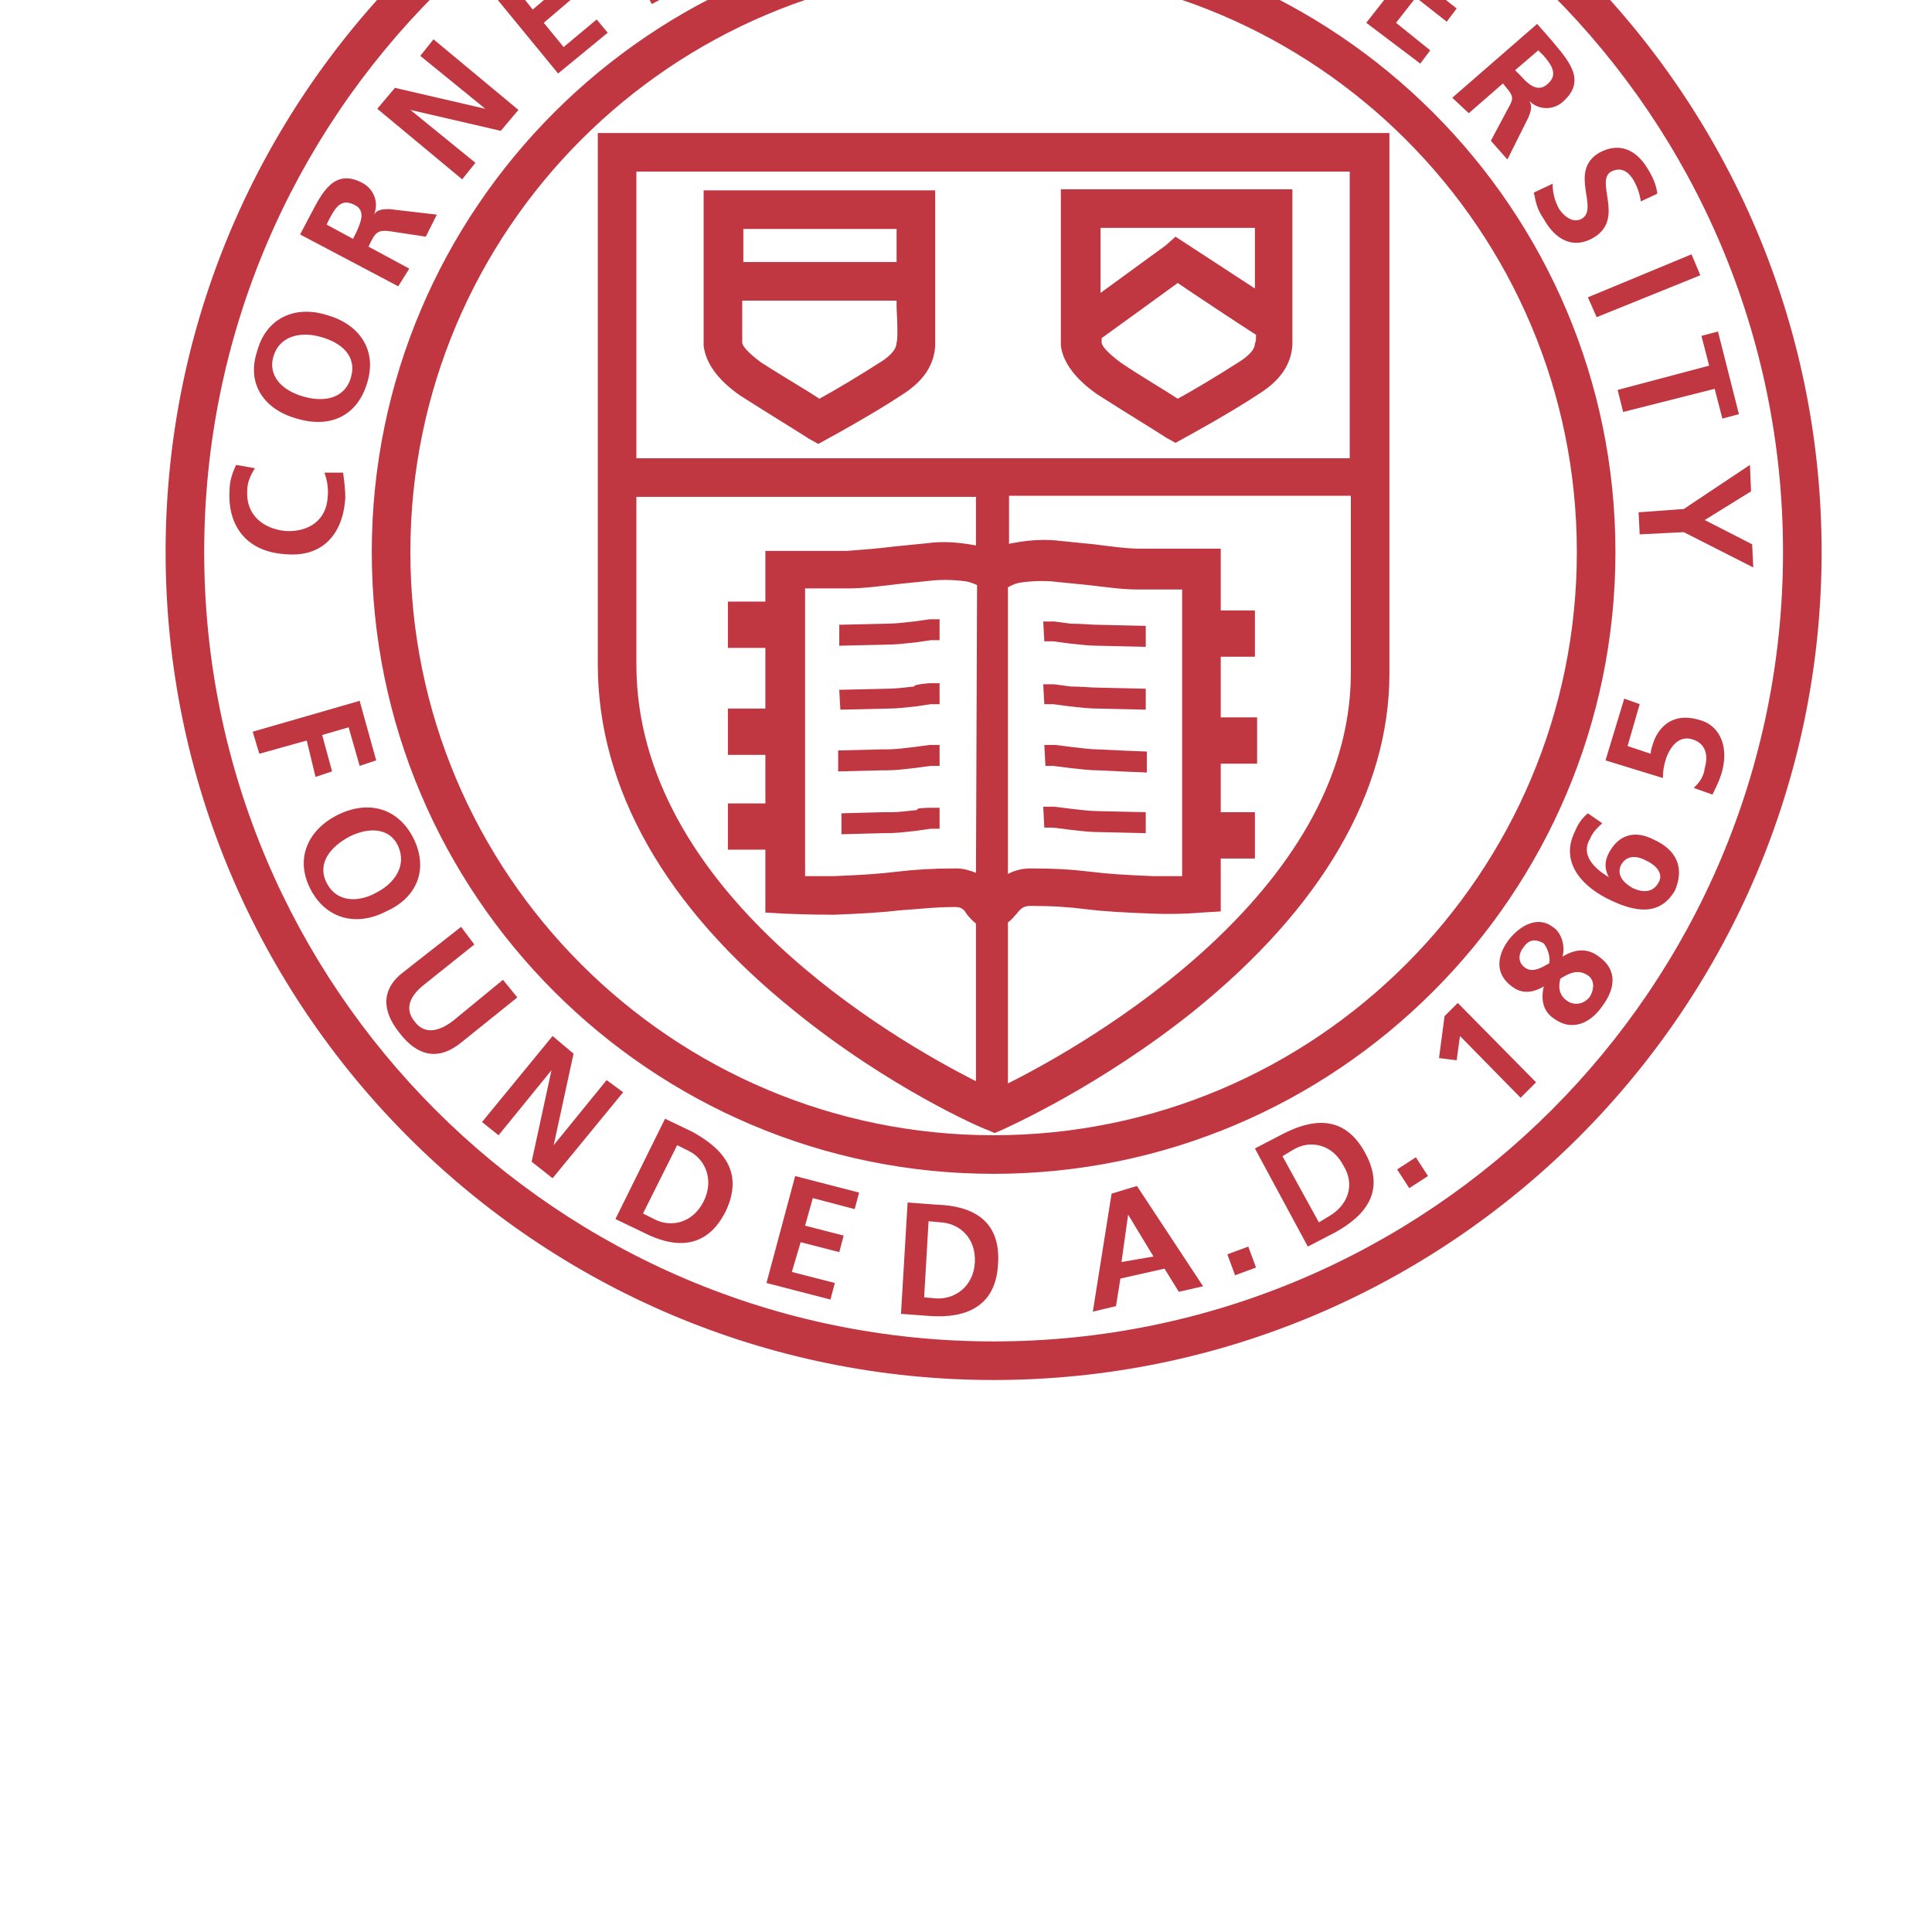
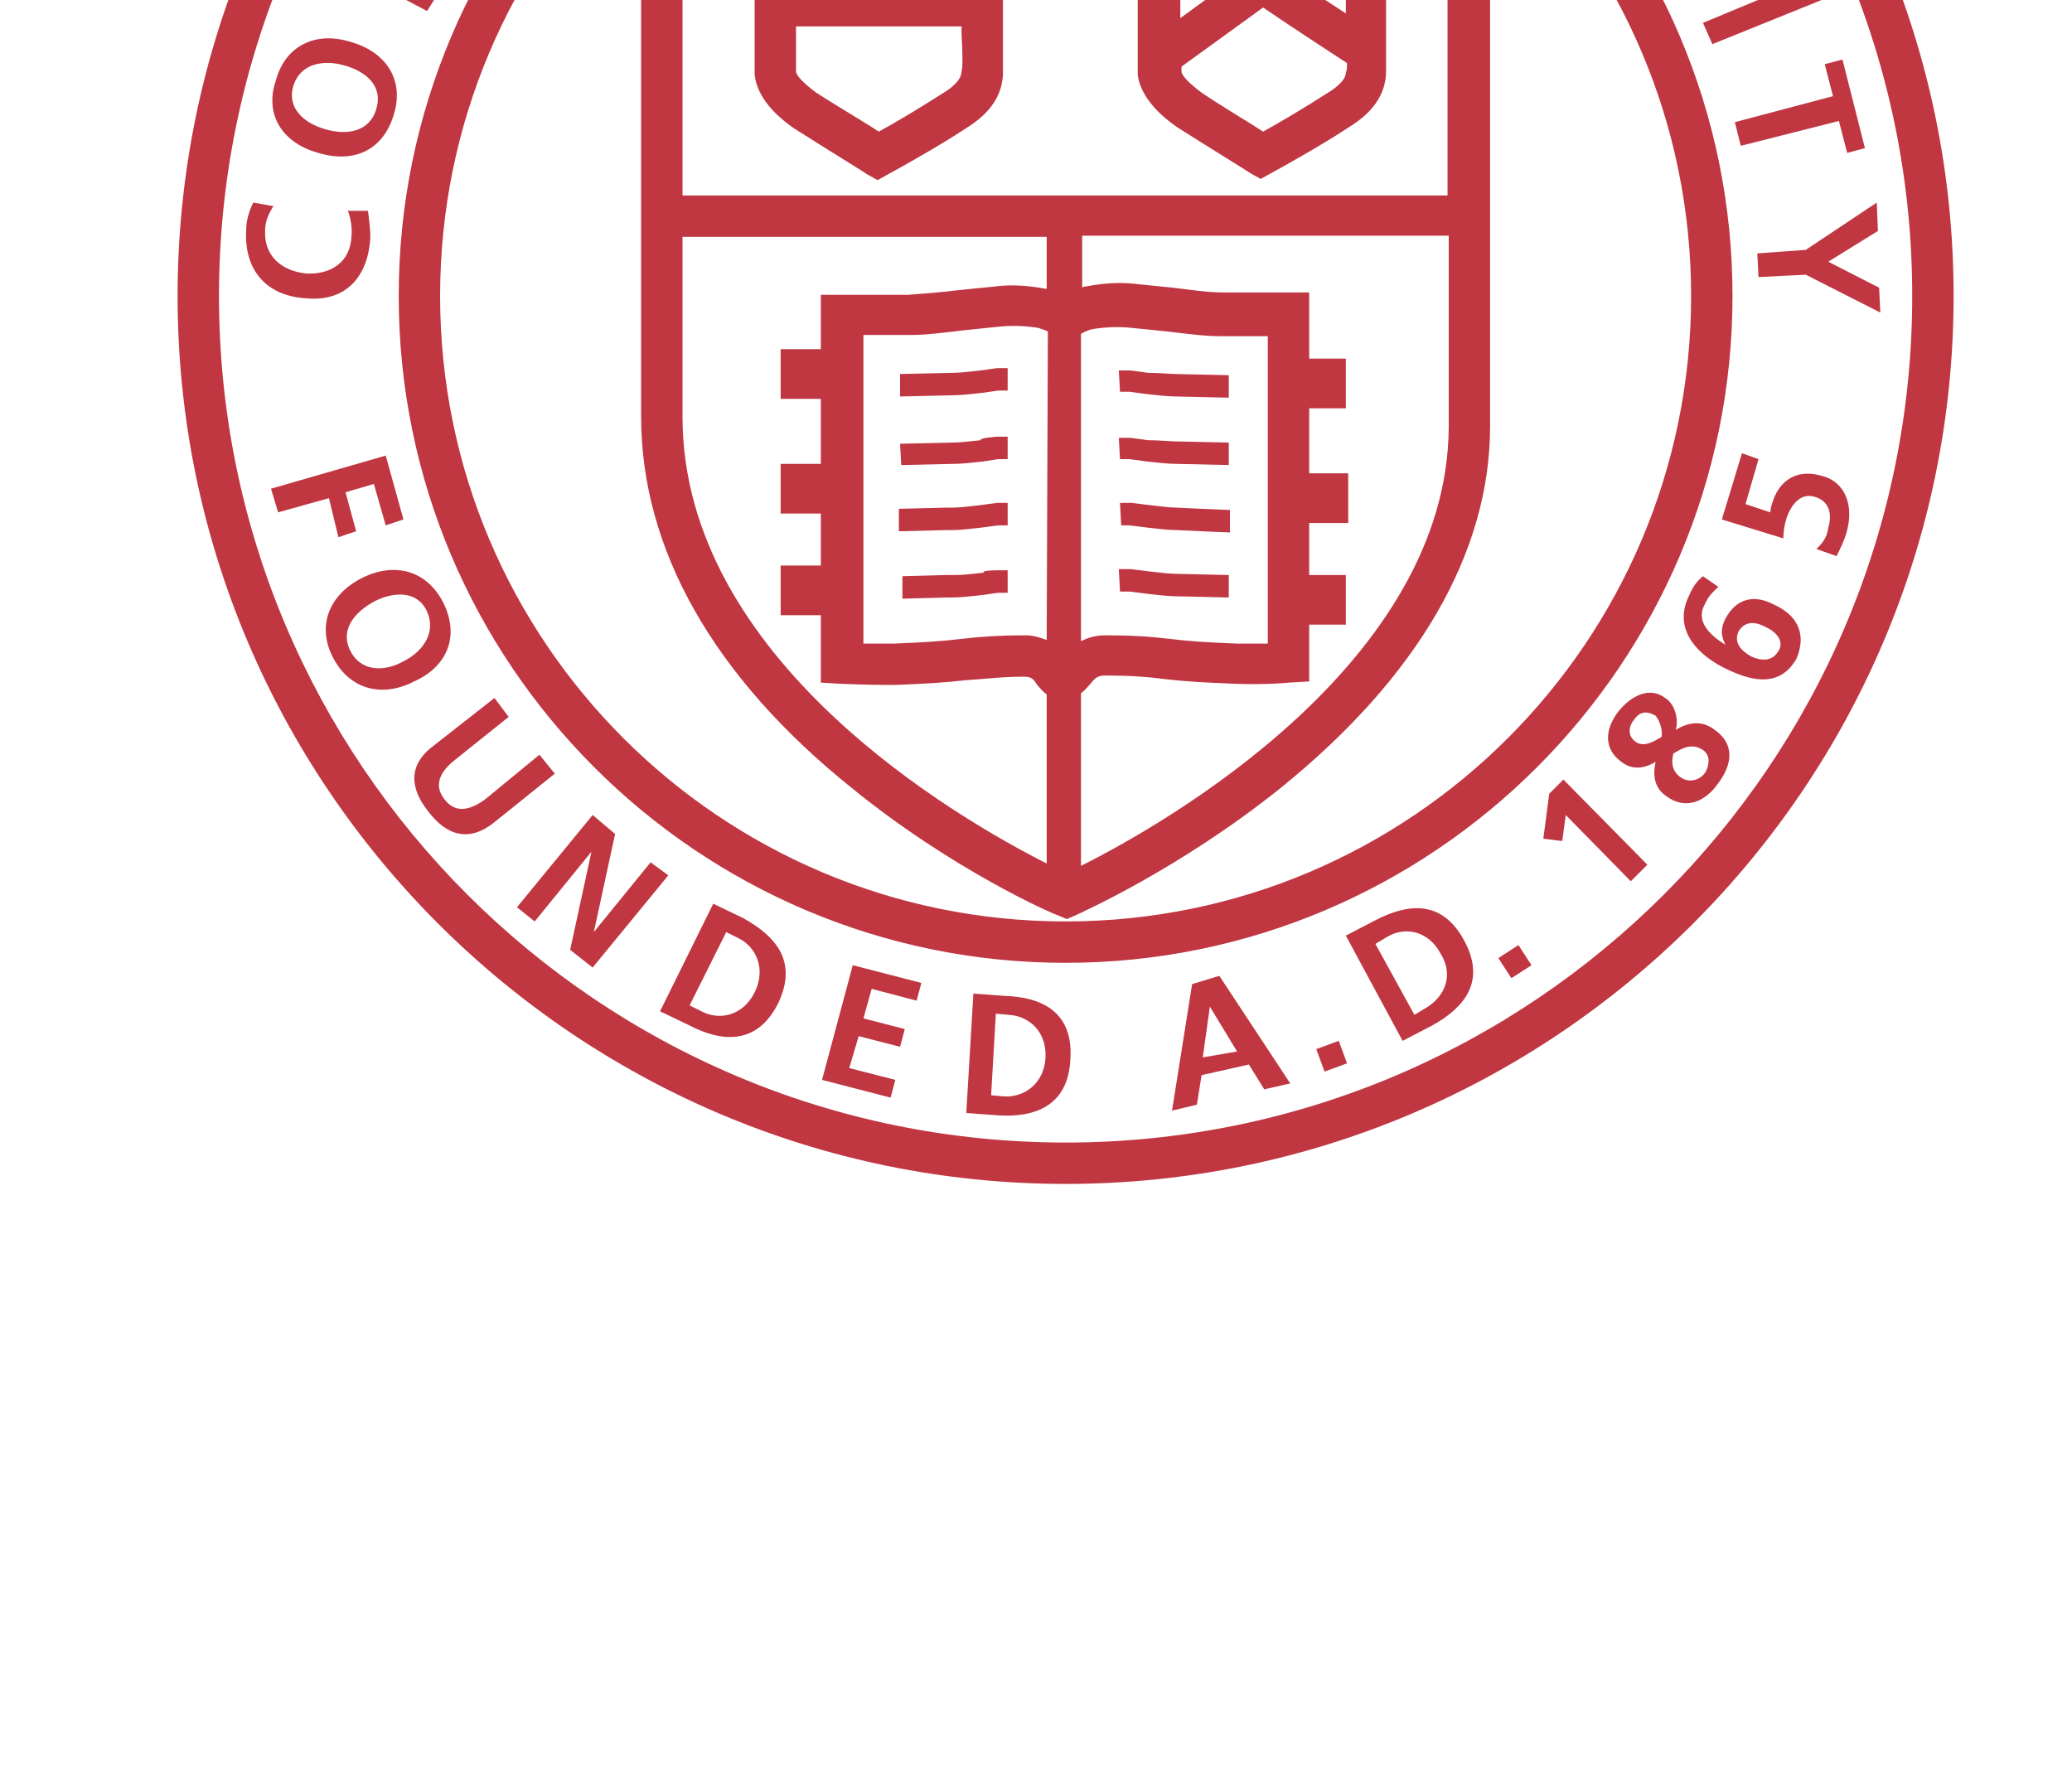
- <svg xmlns="http://www.w3.org/2000/svg" clip-rule="evenodd" fill-rule="evenodd" stroke-linejoin="round" stroke-miterlimit="1.414" viewBox="100 100 350 350">
+ <svg xmlns="http://www.w3.org/2000/svg" clip-rule="evenodd" fill-rule="evenodd" stroke-linejoin="round" stroke-miterlimit="1.414" viewBox="100 150 350 300">
  <path d="m224 89.145c-43.47 0-78.855 35.385-78.855 78.855s35.385 78.855 78.855 78.855 78.855-35.385 78.855-78.855-35.385-78.855-78.855-78.855zm0 154.035c-41.475 0-75.18-33.705-75.18-75.18s33.705-75.18 75.18-75.18 75.18 33.705 75.18 75.18-33.705 75.18-75.18 75.18zm0-134.4c-32.655 0-59.22 26.565-59.22 59.22s26.565 59.22 59.22 59.22 59.22-26.565 59.22-59.22-26.565-59.22-59.22-59.22zm0 114.765c-30.66 0-55.545-24.885-55.545-55.545s24.885-55.545 55.545-55.545 55.545 24.885 55.545 55.545-24.885 55.545-55.545 55.545zm-37.695-95.445v50.61c0 11.76 6.405 23.1 18.69 32.97 9.03 7.35 17.955 11.235 18.375 11.34l.735.315.735-.315c.42-.21 9.24-4.095 18.27-11.34 12.075-9.765 18.585-20.79 18.585-32.13v-51.45zm71.61 3.675v27.3h-67.935v-27.3zm-15.96 67.095h-2.73c-2.625-.105-4.305-.21-5.985-.42-1.785-.21-3.36-.315-5.67-.315-.945 0-1.575.21-2.205.525v-27.3c.21-.105.525-.315 1.05-.42 0 0 1.68-.315 3.465-.105l3.15.315c1.785.21 3.255.42 4.725.42h4.2zm-19.635-.315c-.525-.21-1.155-.42-1.89-.42-2.205 0-3.885.105-5.67.315-1.68.21-3.465.315-5.985.42h-2.73v-27.405h4.2c1.365 0 2.94-.21 4.725-.42l3.045-.315c1.89-.21 3.57.105 3.57.105.315.105.63.21.84.315zm-32.34-19.845v-15.96h32.34v4.62c-.21 0-2.31-.525-4.62-.21l-3.15.315c-1.68.21-3.15.315-4.515.42h-3.99-3.78v4.83h-3.57v4.41h3.57v5.775h-3.57v4.41h3.57v4.62h-3.57v4.41h3.57v5.985l1.785.105c.105 0 2.205.105 4.725.105 2.73-.105 4.515-.21 6.3-.42 1.68-.105 3.255-.315 5.25-.315.63 0 .84.21 1.155.735.21.21.42.525.84.84v15.015c-7.875-3.99-32.34-18.06-32.34-39.69zm35.385 39.9v-15.33c.42-.315.63-.63.84-.84.42-.525.63-.735 1.365-.735 2.1 0 3.57.105 5.25.315s3.57.315 6.3.42 4.725-.105 4.725-.105l1.785-.105v-5.04h3.255v-4.41h-3.255v-4.62h3.465v-4.41h-3.465v-5.775h3.255v-4.41h-3.255v-5.88h-3.675-3.99c-1.26 0-2.73-.21-4.41-.42l-3.15-.315c-2.415-.315-4.515.21-4.62.21s-.21 0-.315.105v-4.62h32.55v17.01c-.105 20.895-25.095 35.175-32.655 38.955zm-25.515-65.52c2.625 1.68 6.405 3.99 6.51 4.095l.945.525.945-.525c.21-.105 4.41-2.415 6.93-4.095 2.205-1.365 3.15-2.94 3.255-4.725v-12.915-1.89h-22.05v14.805c.21 1.68 1.365 3.255 3.465 4.725zm14.91-5.04c0 .84-1.05 1.575-1.575 1.89-1.785 1.155-4.41 2.73-5.775 3.465-1.26-.84-3.78-2.31-5.565-3.465-1.26-.945-1.785-1.575-1.785-1.89v-3.99h14.7v.63c.105 1.89.105 3.15 0 3.36zm0-10.815v3.15h-14.595v-3.15zm19.11 15.75c2.625 1.68 6.405 3.99 6.51 4.095l.945.525.945-.525c.21-.105 4.41-2.415 6.93-4.095 2.205-1.365 3.15-2.94 3.255-4.725v-12.915-1.89h-22.05v14.91c.21 1.575 1.365 3.15 3.465 4.62zm15.015-4.83c0 .735-1.05 1.47-1.575 1.785-1.785 1.155-4.41 2.73-5.775 3.465-1.26-.84-3.78-2.31-5.46-3.465-1.26-.945-1.785-1.575-1.785-1.89v-.42s5.67-4.095 7.245-5.25c1.365.945 5.985 3.99 7.455 4.935 0 .42 0 .63-.105.84 0-.105 0 0 0 0zm-14.7-11.025h14.7v5.775l-7.56-4.935-.945.84-6.195 4.515v-1.68c0-1.575 0-3.15 0-4.515zm-.315 37.8 4.62.105v1.995l-4.62-.105c-.84 0-1.575-.105-2.625-.21l-1.575-.21h-.84l-.105-1.89h1.05l1.575.21c1.05 0 1.89.105 2.52.105zm0 5.985 4.62.105v1.995l-4.62-.105c-.84 0-1.575-.105-2.625-.21l-1.575-.21h-.84l-.105-1.89h1.05l1.575.21c1.05 0 1.89.105 2.52.105zm-4.935 7.455-.105-1.995h1.05l1.68.21c.945.105 1.68.21 2.31.21l2.205.105 2.52.105v1.995l-2.52-.105-2.205-.105c-.735 0-1.575-.105-2.52-.21l-1.68-.21zm4.935 4.305 4.62.105v1.995l-4.62-.105c-.735 0-1.575-.105-2.52-.21 0 0-1.575-.21-1.68-.21h-.84l-.105-1.995h1.05l1.68.21c.945.105 1.785.21 2.415.21zm-24.57-15.75v-1.995l4.62-.105c.735 0 1.47-.105 2.52-.21l1.47-.21h.945v1.995h-.84l-1.47.21c-.945.105-1.89.21-2.625.21zm8.61 3.57h.945v1.995h-.84l-1.365.21c-.945.105-1.89.21-2.625.21l-4.62.105-.105-1.89 4.62-.105c.735 0 1.47-.105 2.52-.21-.105-.21 1.47-.315 1.47-.315zm0 5.88h.945v1.995h-.84l-1.575.21c-.945.105-1.785.21-2.52.21h-.525l-4.2.105v-1.995l4.2-.105h.525c.735 0 1.47-.105 2.415-.21zm0 5.985h.945v1.995h-.84l-1.47.21c-.945.105-1.89.21-2.625.21h-.42l-3.99.105v-1.995l3.99-.105h.735c.735 0 1.47-.105 2.52-.21-.315-.21 1.155-.21 1.155-.21zm-3.36-89.04-.63-6.72 2.1-.21.525 6.195c.21 1.785.84 2.94 2.415 2.73 1.575-.105 2.1-1.365 1.89-3.15l-.525-6.195 2.1-.21.63 6.72c.21 2.835-1.26 4.2-3.99 4.41-2.625.315-4.305-.84-4.515-3.57zm-32.025 19.11-6.72-8.19 4.725-3.885 1.05 1.26-3.15 2.625 1.68 2.1 2.835-2.415 1.05 1.26-2.835 2.415 1.89 2.31 3.15-2.625 1.05 1.26zm18.165-11.34-3.57-9.975 1.995-.735 3.045 8.4 3.885-1.365.63 1.575zm29.61-4.305-1.995-.315 1.365-10.5 2.625.315 2.835 8.4 1.05-7.875 1.995.315-1.365 10.5-2.625-.315-2.835-8.4zm-56.91 25.725-8.085-6.72 1.68-1.995 8.61 1.995-6.195-5.04 1.26-1.575 8.085 6.72-1.68 1.995-8.61-1.995 6.195 5.04zm-5.04 8.505-3.885-2.1.315-.63c.42-.84.84-.945 1.68-.84l3.465.525 1.05-2.1-4.515-.525c-.525 0-1.155 0-1.47.525.525-1.26-.105-2.52-1.155-3.045-2.625-1.365-3.78.945-4.83 2.94l-1.05 1.995 9.345 4.935zm-5.04-3.465-.315.63-2.52-1.365.315-.63c.525-.945 1.05-1.89 2.31-1.26 1.155.525.63 1.68.21 2.625zm117.285 6.195 9.87-4.095.84 1.995-9.87 3.99zm-36.96-34.23-1.995-.63 3.15-10.08 1.995.63zm48.51 40.74-.735-2.835 1.575-.42 1.995 7.875-1.575.42-.735-2.835-8.715 2.205-.525-2.1zm-2.415 13.65 6.3-4.2.105 2.52-4.41 2.73 4.515 2.31.105 2.205-6.615-3.36-4.2.21-.105-2.1zm-9.765-27.615c1.785-.945-1.26-4.515 1.68-6.3 2.1-1.155 3.675-.105 4.62 1.47.525.84.84 1.575.945 2.415l-1.575.735c-.105-.735-.315-1.365-.735-2.1-.42-.63-1.05-1.26-2.1-.735-1.575.945 1.365 4.515-1.68 6.3-1.995 1.155-3.675.105-4.725-1.785-.63-.945-.735-1.47-.945-2.52l1.785-.84c0 .84.21 1.68.63 2.415.42.63 1.26 1.365 2.1.945zm-10.71-10.08 3.255-2.835.42.525c.63.735.525 1.05.105 1.785l-1.68 3.15 1.575 1.785 1.995-3.99c.21-.525.42-1.05.105-1.575.945.945 2.415.84 3.255 0 2.205-1.995.42-3.885-1.05-5.67l-1.47-1.68-8.085 7.035zm6.615-5.985.525.525c.735.84 1.365 1.785.42 2.625-.945.945-1.89.105-2.625-.735l-.525-.525zm-22.89-6.615-2.31-1.155 1.575-11.13 1.995.945-1.365 8.61 6.195-6.3 1.89.945zm6.51 3.99 6.51-8.295 4.83 3.78-.945 1.26-3.15-2.52-1.575 2.1 2.94 2.31-.945 1.26-2.94-2.31-1.89 2.415 3.255 2.625-.945 1.26zm-68.04-1.785-5.145-9.345 1.89-.945 4.41 7.875 3.57-1.995.84 1.47zm56.805 118.335.735 1.995-1.995.735-.735-1.995zm-13.02-5.04-1.785 11.235 2.205-.525.42-2.625 4.2-.945 1.365 2.205 2.31-.525-6.3-9.555zm.945 6.51.63-4.515 2.415 3.99zm45.465-29.085c-.945-.735-2.1-.84-3.465 0 .315-1.155-.21-2.415-.945-2.835-1.365-1.05-3.045-.21-4.2 1.26-1.155 1.575-1.26 3.255.315 4.41.945.735 1.995.63 3.045 0-.315 1.365 0 2.415.945 3.045 1.68 1.26 3.465.525 4.62-1.155 1.26-1.68 1.47-3.465-.315-4.725zm-4.725.63c-.735.42-1.575.945-2.31.42s-.63-1.365-.105-1.995c.525-.735 1.155-.735 1.89-.315.42.525.63 1.365.525 1.89zm3.885 3.15c-.525.735-1.47.945-2.205.42s-.84-1.26-.63-2.1c.84-.525 1.68-.945 2.625-.315.63.42.63 1.26.21 1.995zm-62.16 19.845-2.835-.21-.63 10.605 2.835.21c3.255.21 6.195-.84 6.405-4.935.315-4.305-2.625-5.565-5.775-5.67zm3.57 5.46c-.105 2.31-1.89 3.57-3.675 3.465l-1.155-.105.42-7.245 1.155.105c1.785.105 3.36 1.47 3.255 3.78zm-64.575-80.325c3.15.945 5.775-.21 6.72-3.465.945-3.15-.84-5.565-3.885-6.405-3.045-.945-5.775.315-6.615 3.465-1.05 3.15.735 5.565 3.78 6.405zm-2.205-5.985c.63-1.995 2.73-2.31 4.515-1.785 1.89.525 3.465 1.785 2.835 3.885s-2.73 2.31-4.515 1.785c-1.89-.525-3.465-1.89-2.835-3.885zm96.075 74.13-2.625 1.365 5.04 9.345 2.625-1.365c2.835-1.575 4.83-3.885 2.835-7.56s-5.04-3.255-7.875-1.785zm4.515 7.77-1.05.63-3.465-6.3 1.05-.63c1.575-.945 3.675-.525 4.725 1.47 1.26 1.995.315 3.885-1.26 4.83zm-50.925-3.78 6.09 1.575-.42 1.575-3.99-1.05-.735 2.625 3.675.945-.42 1.575-3.675-.945-.84 2.835 4.095 1.05-.42 1.575-6.09-1.575zm59.115-1.785 1.155 1.785-1.785 1.155-1.155-1.785zm3.99-14.7 7.455 7.56-1.47 1.47-5.775-5.88-.315 2.31-1.68-.21.525-3.99zm-109.62-24.99-4.515 1.26-.63-2.1 10.185-2.94 1.575 5.67-1.575.525-1.05-3.675-2.52.735.945 3.465-1.575.525zm134.82 2.835c-.21.84-.63 1.68-.945 2.31l-1.785-.63c.42-.42.945-.945 1.05-1.89.315-1.05.21-2.31-1.155-2.73-1.26-.42-2.1.63-2.52 1.785-.21.63-.315 1.26-.315 1.89l-5.46-1.68 1.785-5.88 1.47.525-1.155 3.99 2.205.735c0-.315.105-.63.21-.945.42-1.365 1.68-3.045 4.305-2.31 1.89.42 2.94 2.31 2.31 4.83zm-136.815-20.58c-3.675-.21-5.565-2.625-5.355-6.09 0-.735.21-1.575.63-2.415l1.785.315c-.525.84-.735 1.47-.735 2.205-.105 2.205 1.47 3.57 3.675 3.78 2.205.105 3.885-1.05 3.99-3.255.105-.84-.105-1.785-.315-2.31h1.785c.105.84.21 1.575.21 2.415-.21 3.36-2.1 5.67-5.67 5.355zm12.18 27.09c-1.47-2.94-4.305-3.675-7.14-2.31s-4.2 4.095-2.73 7.035 4.41 3.675 7.245 2.205c2.835-1.26 4.095-3.885 2.625-6.93zm-3.57 5.145c-1.68.945-3.78.945-4.725-.945s.42-3.465 2.205-4.41c1.68-.84 3.78-.945 4.62.945s-.42 3.57-2.1 4.41zm121.695-5.04c-1.785-.945-3.36-.525-4.305 1.26-.42.84-.42 1.47 0 2.31-1.365-.84-2.73-2.1-1.785-3.675.315-.735.735-1.05 1.155-1.47l-1.365-.945c-.63.525-.945 1.05-1.26 1.785-1.47 3.045.945 5.355 3.465 6.51 2.205 1.05 4.62 1.575 6.09-.945.945-2.205.105-3.885-1.995-4.83zm.42 4.095c-.525.945-1.47.945-2.415.525-.945-.525-1.575-1.26-1.155-2.205.525-.945 1.47-.945 2.415-.42.945.42 1.68 1.26 1.155 2.1zm-108.675 10.92-5.355 4.305c-2.205 1.785-4.2 1.26-5.88-.945-1.68-2.1-1.785-4.2.525-5.88l5.355-4.2 1.26 1.68-4.725 3.78c-1.365 1.05-1.995 2.31-.945 3.57.945 1.26 2.31.945 3.675-.105l4.725-3.885zm16.695 12.81-2.625-1.26-4.725 9.555 2.625 1.26c2.835 1.47 5.985 1.785 7.875-1.995 1.785-3.78-.315-5.985-3.15-7.56zm1.05 6.615c-1.05 2.1-3.15 2.52-4.725 1.68l-1.05-.525 3.255-6.51 1.05.525c1.575.735 2.52 2.73 1.47 4.83zm-7.665-10.395-6.72 8.19-1.995-1.575 1.89-8.715-5.04 6.195-1.575-1.26 6.72-8.19 1.995 1.68-1.89 8.715 5.04-6.195z" fill="#c03641" fill-rule="nonzero" transform="matrix(1.90223 0 0 1.90223 -146.098 -119.574)" />
</svg>
